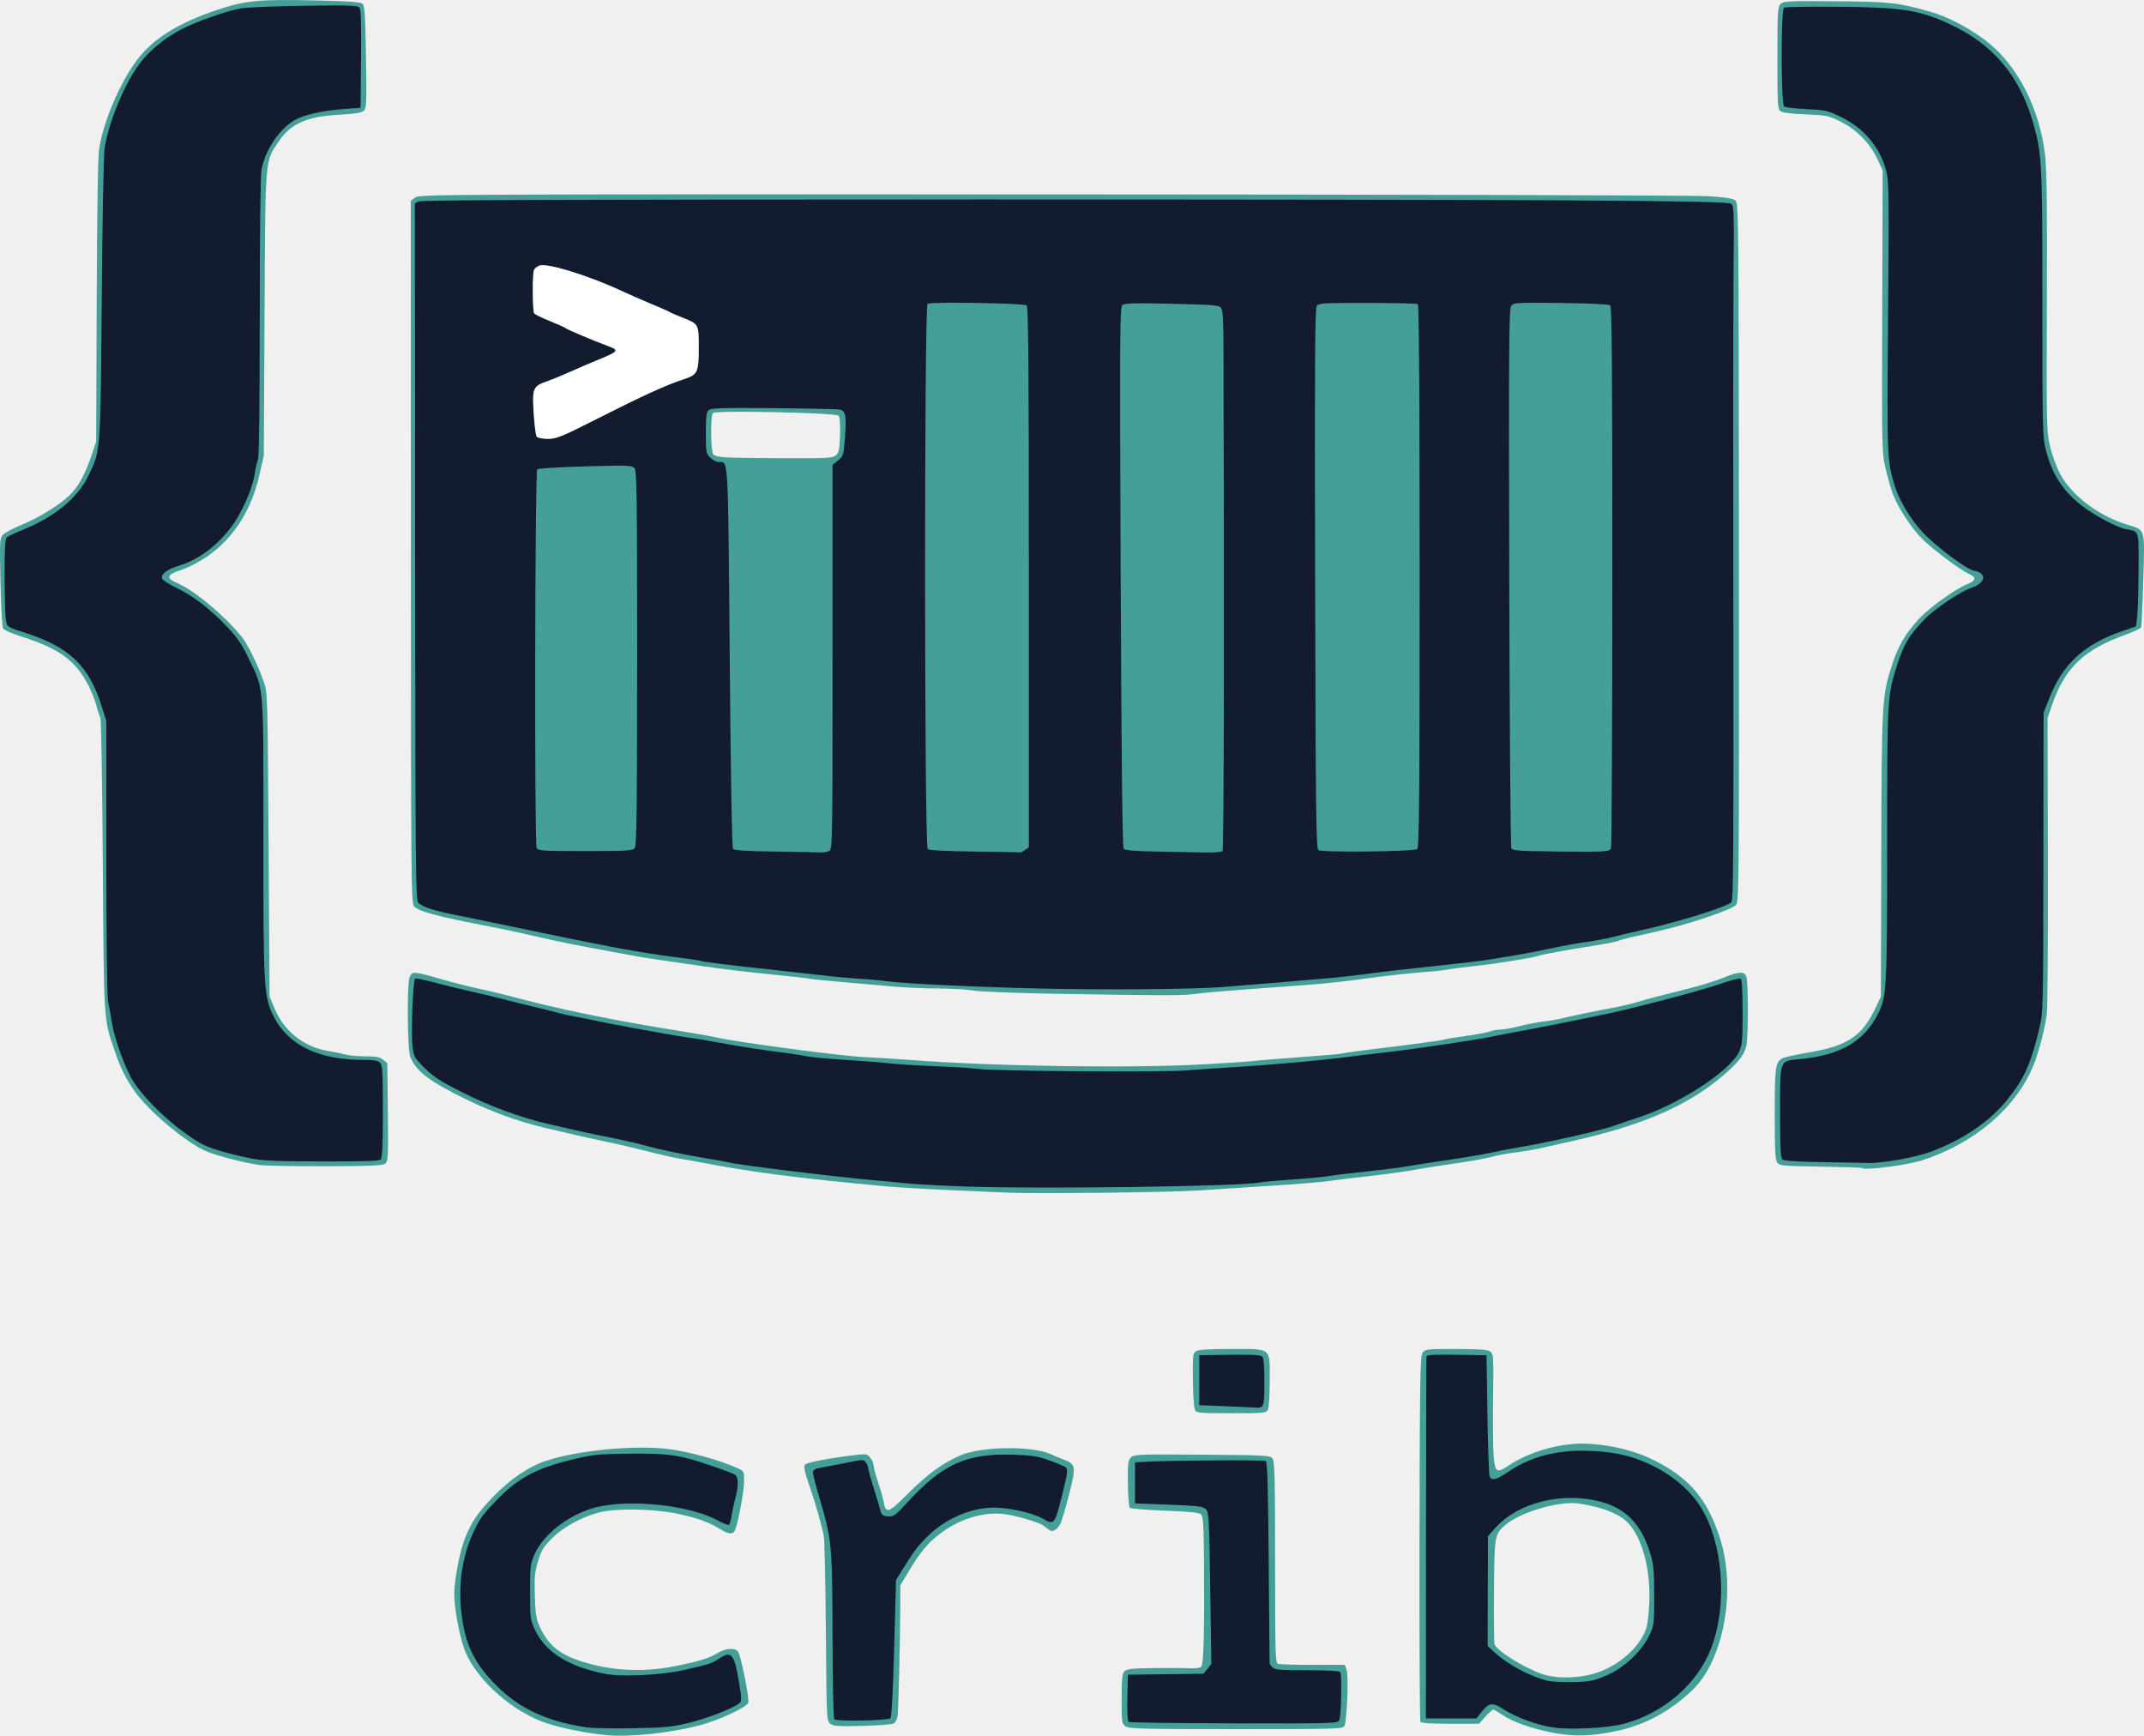
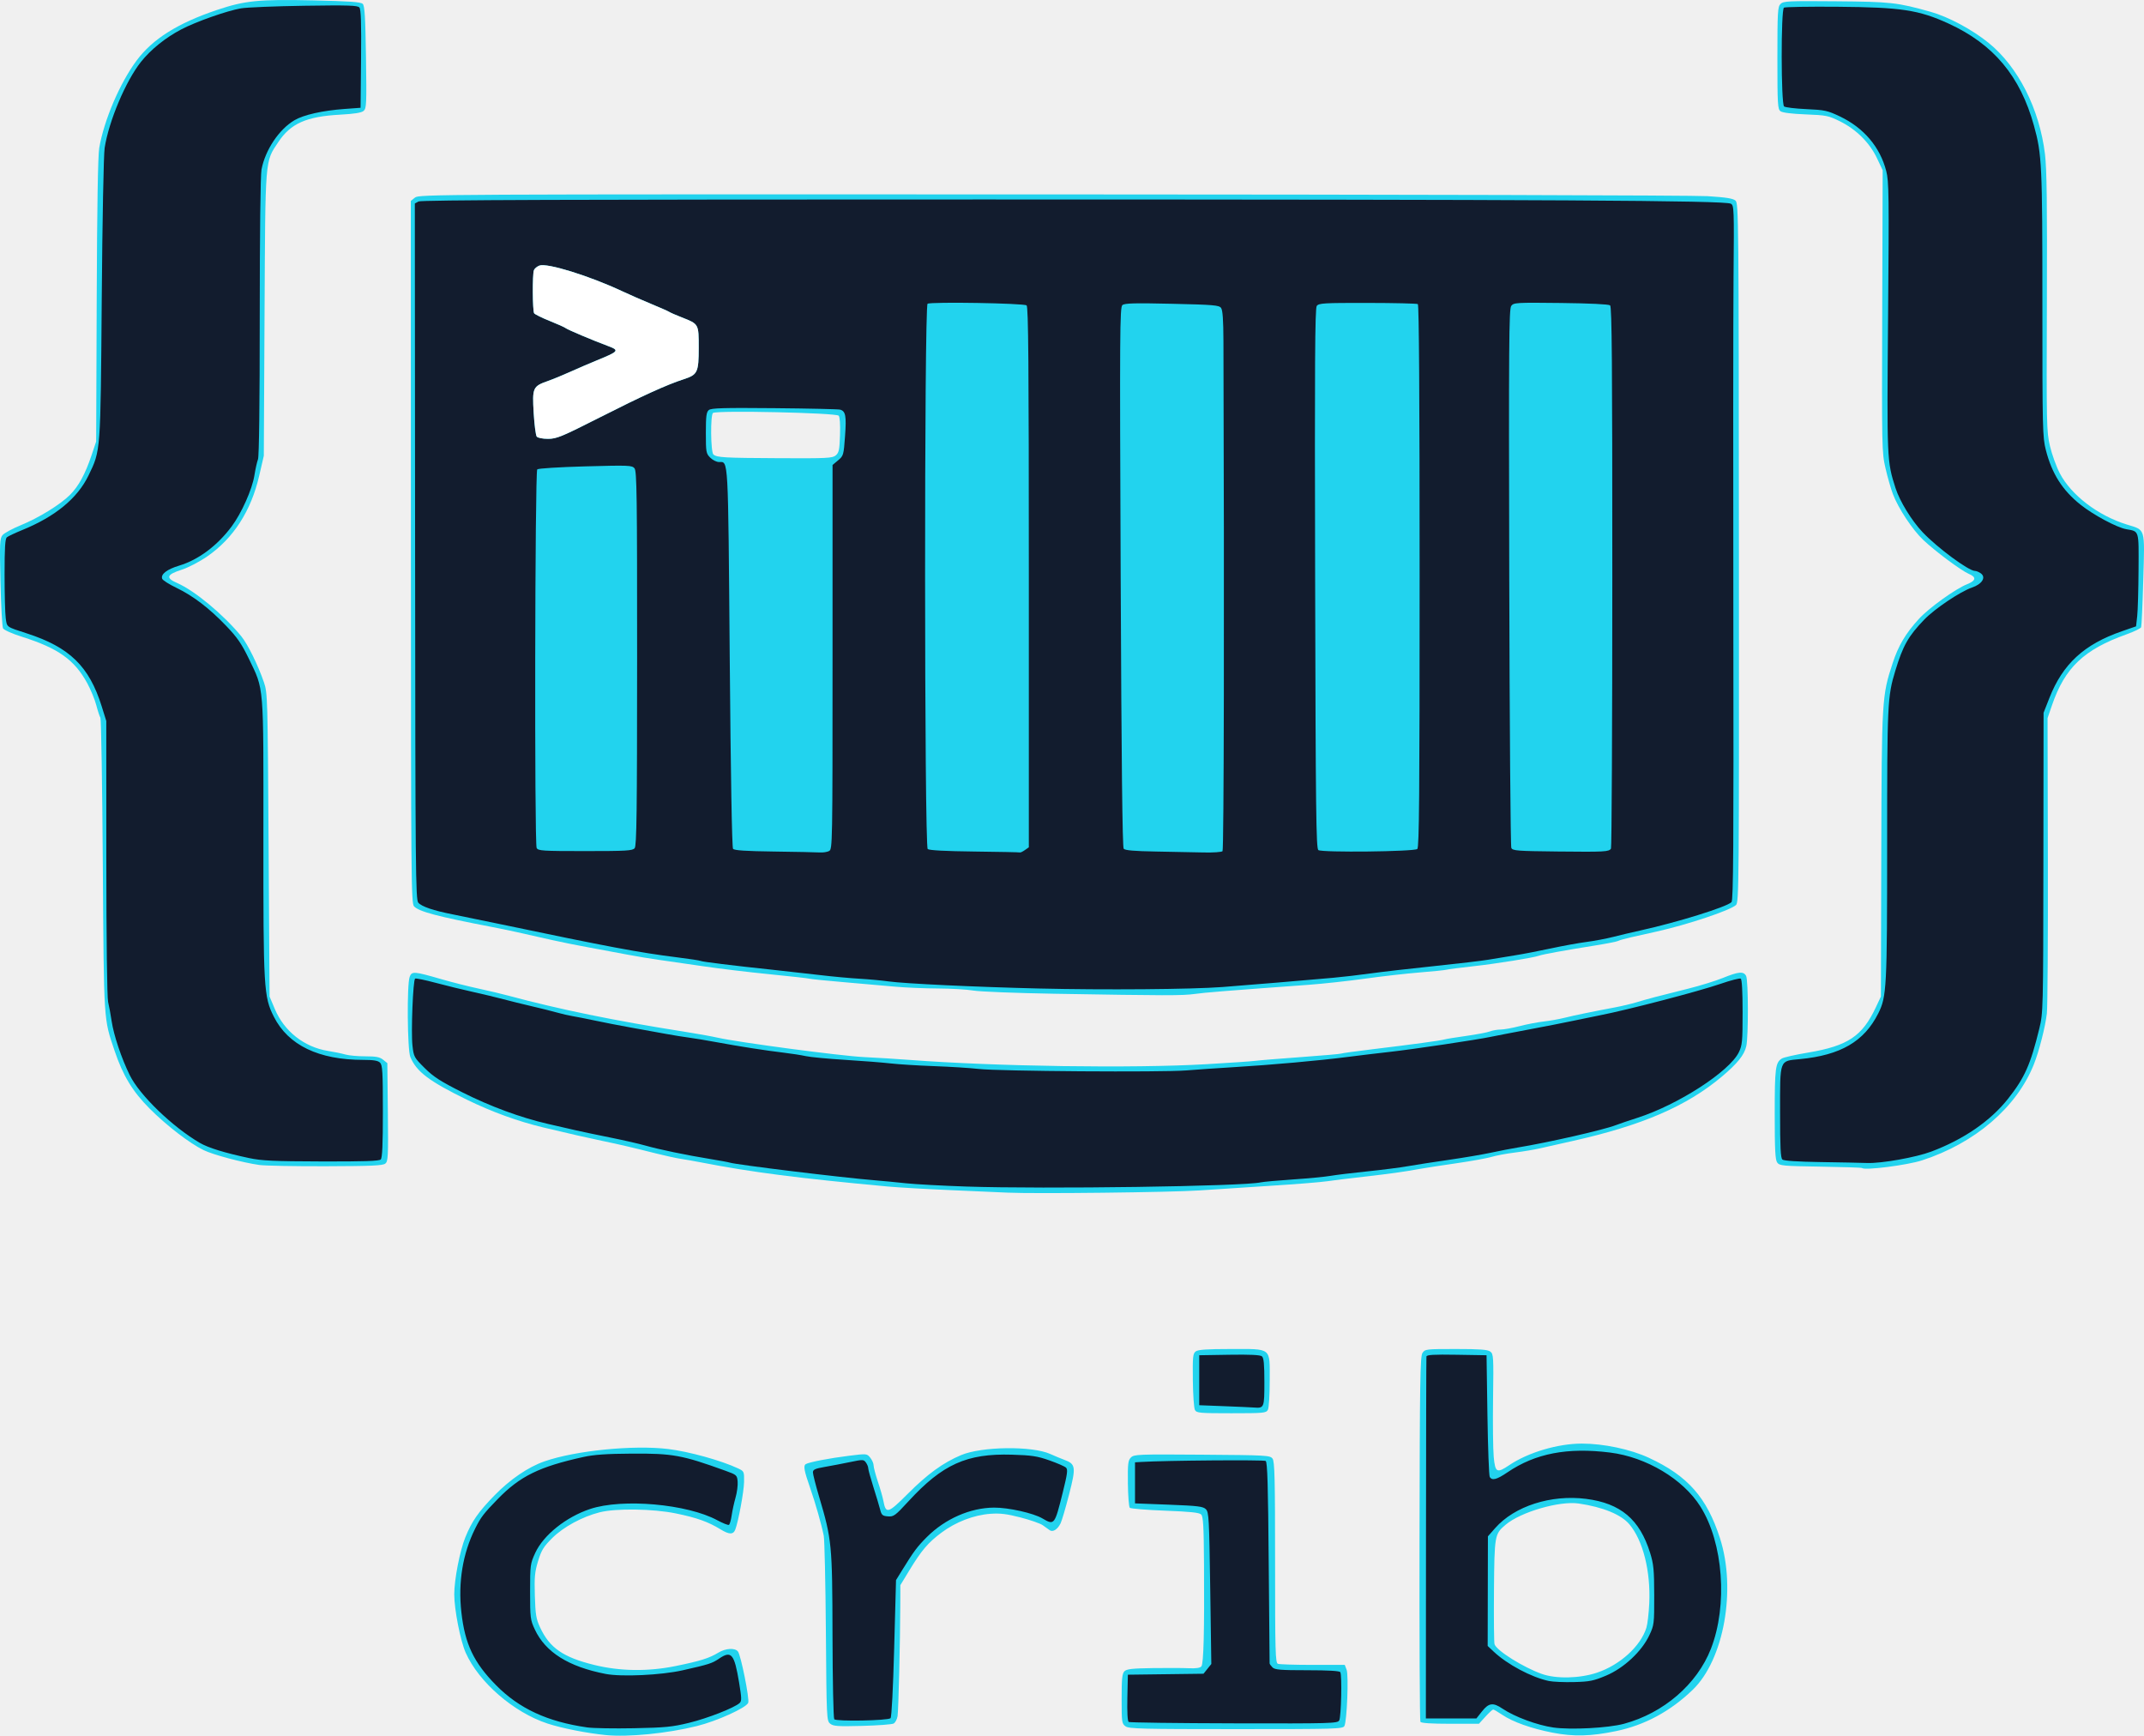
<svg xmlns="http://www.w3.org/2000/svg" width="1602.014" height="1296.766" viewBox="0 0 1602.014 1296.766">
-   <path d="M524 1423.11c-14.293-1.42-32.82-5.075-43.591-8.6-25.25-8.266-51.415-30.902-61.2-52.945-3.956-8.912-8.542-32.313-8.542-43.585 0-11.046 4.183-32.536 8.309-42.688 4.83-11.886 9.615-18.78 21.56-31.066 11.82-12.16 25.302-21.357 37.56-25.625 23.095-8.04 66.49-12.368 92.412-9.216 15.507 1.886 39.554 8.548 52.159 14.451 4.594 2.152 4.665 2.309 4.551 10.175-.101 7.075-4.251 29.55-6.565 35.553-1.492 3.871-4.518 3.828-11.016-.159-9.208-5.649-17.897-8.74-33.49-11.917-17.14-3.491-44.754-3.88-56.867-.801-13.107 3.332-27.139 10.972-35.512 19.338-6.405 6.4-8.01 9.025-10.47 17.122-2.472 8.138-2.83 11.993-2.408 25.875.429 14.11.96 17.309 3.938 23.705 7.108 15.271 17.252 22.283 40.505 28 19.201 4.721 40.147 5.003 60.667.817 18.536-3.78 25.173-5.861 32.025-10.038 5.377-3.278 12.268-3.7 14.597-.893 2.187 2.635 8.785 35.535 7.696 38.373-1.432 3.731-23.245 13.622-38.318 17.376-22.101 5.504-51.322 8.404-68 6.748m707.333-1.803c-15.96-3.119-29.645-7.979-37.618-13.36-3.217-2.17-6.255-3.947-6.753-3.947-.497 0-3.098 2.4-5.779 5.333l-4.875 5.334h-21.409c-14.05 0-21.718-.501-22.31-1.458-.495-.802-.798-62.452-.674-137 .195-116.747.498-135.958 2.186-138.542 1.908-2.92 2.576-3 25.008-3 17.802 0 23.637.43 25.636 1.892 2.465 1.803 2.566 3.484 2.13 35.216-.252 18.327-.03 37.876.49 43.44 1.109 11.833 2.321 12.488 11.568 6.251 14.116-9.522 36.36-16.133 54.28-16.133 16.296 0 36.298 4.231 50.008 10.578 29.076 13.46 43.336 29.569 53.196 60.089 12.371 38.296 2.937 90.833-20.337 113.257-16.722 16.11-35.822 26.421-57.148 30.851-19.028 3.953-31.855 4.276-47.599 1.2m33.114-44.79c17.231-5.738 32.713-19.8 37.003-33.608.839-2.7 1.8-10.909 2.137-18.242 1.103-24.03-4.686-47.01-14.881-59.066-6.146-7.268-19.875-12.89-37.846-15.5-14.354-2.085-43.309 6.322-54.575 15.846-8.252 6.977-8.388 7.746-8.728 49.376-.17 20.825.015 38.789.41 39.918 1.712 4.88 21.322 17.182 35.366 22.188 10.613 3.783 28.19 3.393 41.115-.911m-352.15 40.074c-2.82-1.975-2.964-2.97-2.964-20.571 0-15.037.392-18.888 2.096-20.591 1.679-1.68 5.848-2.15 21-2.365 10.397-.148 22.544-.103 26.992.1 5.486.25 8.546-.2 9.512-1.398 1.671-2.073 2.287-25.91 1.964-76.004-.186-28.711-.595-35.936-2.123-37.464-1.424-1.425-8.093-2.127-27-2.842-13.809-.523-25.662-1.498-26.339-2.168s-1.317-8.844-1.422-18.164c-.167-14.869.112-17.25 2.277-19.414 2.33-2.33 5.325-2.447 53.198-2.09 48.443.363 50.814.497 52.62 2.968 1.58 2.162 1.892 14.93 1.892 77.524 0 67.102.22 75.02 2.109 75.745 1.16.445 12.875.81 26.033.81h23.924l1.39 3.657c1.608 4.23.252 38.304-1.672 42.01-1.133 2.182-6.355 2.333-80.868 2.333-69.937 0-80.018-.254-82.62-2.076m-220.718-1.997c-2.66-2.153-2.731-3.689-3.224-68.582-.277-36.508-.996-68.846-1.597-71.862-1.655-8.31-6.213-24.308-10.11-35.483-4.551-13.057-5.25-16.805-3.349-17.98 2.41-1.489 17.366-4.385 32.218-6.239 13.423-1.675 13.475-1.67 15.975 1.417 1.38 1.703 2.508 4.275 2.508 5.714s1.445 6.923 3.211 12.186c1.766 5.262 3.629 11.797 4.14 14.52 1.837 9.802 3.462 9.313 18.253-5.499 14.778-14.798 26.302-23.162 39.73-28.833 15.468-6.533 53.056-7.002 66.74-.832 3.26 1.47 7.922 3.41 10.363 4.313 8.623 3.19 8.92 5.28 3.663 25.788-2.566 10.012-5.439 19.778-6.383 21.702-2.26 4.603-5.823 6.806-8.197 5.07-.997-.73-3.311-2.39-5.142-3.69-1.832-1.298-9.266-3.896-16.52-5.772-10.278-2.657-15.253-3.265-22.525-2.75-12.386.875-25.993 6.111-36.666 14.109-10.057 7.535-14.857 13.185-24.028 28.286l-6.639 10.93-.049 14.78c-.091 27.654-1.346 78.764-2.04 83.097-.381 2.374-1.717 4.855-2.968 5.513-1.252.657-11.81 1.444-23.46 1.747-18.253.476-21.56.247-23.904-1.65m272.519-234.411c-.732-1.367-1.428-11.37-1.548-22.23-.196-17.691.033-19.928 2.204-21.515 1.797-1.314 8.478-1.771 25.87-1.771 31.303 0 29.376-1.542 29.376 23.496 0 10.786-.61 20.487-1.38 21.925-1.292 2.414-3.039 2.579-27.287 2.579-23.907 0-26.008-.192-27.235-2.484M824 1017.84c-4.767-.226-23.667-1.056-42-1.843s-39.633-2.013-47.333-2.724c-66.952-6.185-101.877-10.688-139.334-17.967-5.133-.998-12.033-2.212-15.333-2.698s-11.7-2.318-18.667-4.071c-18.025-4.536-27.157-6.67-39.333-9.196-10.954-2.271-24.762-5.415-44.667-10.17-18.956-4.528-38.422-11.592-57.229-20.767-28.178-13.747-37.668-20.915-42.27-31.93-2.224-5.322-2.615-54.247-.48-59.864 1.635-4.297 3.196-4.177 23.98 1.839 7.7 2.229 20 5.34 27.333 6.913s17.533 3.994 22.666 5.379c37.397 10.087 79.773 18.775 130 26.652 9.9 1.553 21.621 3.65 26.047 4.658 15.312 3.491 92.022 13.675 109.287 14.509 9.533.46 24.833 1.407 34 2.105 64.529 4.91 167.083 6.397 222 3.219 17.6-1.02 34.1-2.154 36.666-2.522 2.567-.369 17.844-1.619 33.95-2.779 16.105-1.16 29.662-2.343 30.126-2.63s10.987-1.744 23.384-3.237c30.123-3.629 50.976-6.466 53.668-7.302 1.213-.377 8.533-1.568 16.266-2.646s15.721-2.591 17.753-3.364 5.642-1.404 8.022-1.404 8.792-1.153 14.247-2.563c5.455-1.409 13.518-2.96 17.918-3.445 4.4-.486 11.3-1.707 15.333-2.713 7.459-1.861 21.175-4.693 38-7.847 5.133-.962 12.333-2.667 16-3.79 7.793-2.383 16.65-4.716 38.693-10.19 8.814-2.19 20.514-5.81 26-8.045 11.608-4.73 15.355-5.055 17.26-1.495 1.7 3.177 1.796 45.356.12 52.58-1.514 6.524-6.547 12.791-18.098 22.537-26.326 22.213-59.752 36.632-111.975 48.302-8.8 1.967-19.6 4.398-24 5.403s-12.927 2.43-18.949 3.17c-6.022.738-13.822 2.194-17.333 3.236-3.512 1.043-15.385 3.191-26.385 4.775-11 1.583-23.3 3.482-27.333 4.22-11.805 2.157-22.121 3.594-42 5.853-10.267 1.166-22.567 2.686-27.333 3.376-4.767.691-23.067 2.16-40.667 3.267s-42.2 2.711-54.667 3.568c-20.831 1.431-123.118 2.603-143.333 1.641m638.555-18.395c-.305-.306-14.263-.769-31.017-1.029-28.193-.438-30.6-.664-32.333-3.033-1.49-2.037-1.872-9.432-1.872-36.242 0-34.488.516-38.49 5.354-41.511 1.374-.858 10.18-2.849 19.572-4.425 29.714-4.986 40.523-12.22 50.682-33.914l3.726-7.958.282-106c.31-116.157.452-118.553 8.467-142.99 4.336-13.221 9.73-22.312 19.7-33.198 7.523-8.217 27.19-22.355 35.998-25.88 6.67-2.668 7.077-5.252 1.22-7.726-5.607-2.368-25.03-16.823-33.99-25.296-8.056-7.618-18.647-23.604-22.688-34.243-1.531-4.033-4.036-12.783-5.565-19.443-2.709-11.8-2.771-14.79-2.435-117.333L1478 254l-4.278-9.032c-5.456-11.519-15.505-21.527-27.627-27.514-8.613-4.255-10.261-4.588-25.64-5.18-10.343-.399-17.305-1.268-18.78-2.346-2.139-1.565-2.342-5.008-2.342-39.773 0-34.49.22-38.279 2.337-40.396 2.136-2.136 5.68-2.308 41.333-1.998 41.184.357 45.832.874 70.832 7.884 13.237 3.711 30.957 13.19 43.238 23.126 22.15 17.921 38.127 49.43 42.205 83.229 1.352 11.21 1.686 37.296 1.415 110.667-.339 91.625-.235 96.516 2.282 107.333 1.45 6.233 4.768 15.42 7.372 20.415 8.503 16.307 28.56 31.628 50.124 38.288 14.104 4.357 13.368 1.884 12.246 41.123-.534 18.672-1.252 34.683-1.597 35.58-.344.899-5.237 3.282-10.873 5.298-31.915 11.414-46.08 24.878-55.728 52.97l-3.318 9.66.242 106c.133 58.3-.21 109.9-.764 114.666-1.165 10.027-5.848 28.337-9.734 38.057-12.85 32.14-44.027 58.874-83.612 71.698-11.137 3.608-42.832 7.635-44.778 5.69M265.044 997.18c-12.667-1.784-34.544-7.616-41.696-11.115-10.588-5.18-27.799-18.438-40.43-31.146-12.64-12.714-19.797-24.527-26.005-42.919-8.306-24.607-8.023-20.165-8.835-138.667-.409-59.766-1.225-109.41-1.812-110.317-.588-.908-1.968-5.108-3.066-9.333-1.099-4.226-4.119-11.583-6.711-16.35-9.51-17.484-21.62-26.152-48.38-34.632-7.855-2.489-13.948-5.193-14.612-6.485-.626-1.219-1.477-16.752-1.89-34.518-.674-28.966-.52-32.586 1.488-35.057 1.232-1.516 7.246-4.803 13.365-7.306 13.75-5.623 29.727-15.457 37.126-22.852 6.432-6.43 11.398-15.59 16.163-29.816l3.35-10 .402-105.334c.267-69.903.905-108.248 1.896-114 3.589-20.825 15.37-48.38 27.927-65.319 11.9-16.052 30.714-27.888 60.01-37.75 20.94-7.049 31.386-8.09 72.025-7.174 27.238.614 35.506 1.202 36.934 2.63 1.45 1.45 1.962 9.908 2.416 39.876.528 34.84.382 38.204-1.733 40.043-1.623 1.411-6.878 2.255-17.7 2.84-25.09 1.36-36.853 6.583-46.06 20.453-10.067 15.168-9.677 10.291-10.293 128.63l-.551 105.771-3.509 15.156c-6.03 26.051-19.25 46.54-38.705 59.985-5.874 4.059-14.17 8.374-19.227 10-11.232 3.61-12.075 6.125-3.324 9.913 12.971 5.616 34.638 23.593 47.894 39.74 4.818 5.869 12.557 21.595 16.996 34.54 2.66 7.759 2.765 11.412 3.457 121.333l.714 113.333 3.931 9.334c7.005 16.631 21.937 28.423 39.597 31.27 4.66.75 10.568 1.972 13.13 2.714 2.561.742 9.245 1.349 14.852 1.349 8.047 0 10.857.536 13.342 2.547l3.148 2.547.392 36.574c.355 33.078.176 36.753-1.872 38.453-1.835 1.523-10.251 1.903-44.393 2.006-23.17.07-45.558-.356-49.75-.947m594.29-127.927c-28.6-.486-55.9-1.555-60.666-2.375-4.767-.82-16.767-1.523-26.667-1.563s-24.3-.653-32-1.364c-7.7-.71-24.8-2.207-38-3.326-13.2-1.118-24.9-2.302-26-2.63-1.1-.33-14.6-1.838-30-3.353s-37.6-4.186-49.333-5.937c-11.734-1.75-26.434-3.871-32.667-4.713s-17.033-2.633-24-3.98c-6.967-1.348-19.867-3.753-28.667-5.345s-20.8-3.993-26.666-5.335c-23.61-5.402-35.164-7.917-45.334-9.87-41.367-7.946-55.174-11.603-58.758-15.563-2.09-2.31-2.252-20.72-2.314-264.72l-.067-262.238 3.105-2.514c3.03-2.454 14.531-2.511 475.126-2.378 259.612.074 480.39.663 490.617 1.308 14.091.888 19.178 1.699 20.997 3.345 2.296 2.078 2.408 13.6 2.55 263.163.142 248.486.035 261.092-2.22 263.123-4.49 4.04-36.168 14.637-59.036 19.746l-19.455 4.357c-4.467 1.003-8.768 2.223-9.558 2.711-.79.489-8.836 2.065-17.879 3.502-21.72 3.454-38.635 6.53-41.108 7.479-3.96 1.518-31.699 5.975-49.333 7.927-9.9 1.095-18.9 2.264-20 2.596s-10.1 1.25-20 2.041-28.2 2.867-40.667 4.614c-12.466 1.746-31.366 3.81-42 4.586-63.352 4.622-77.528 5.76-85.333 6.853-9.172 1.285-21.51 1.267-104.667-.147M695.768 467c2.339-1.999 2.79-4.188 3.148-15.266.258-8.004-.13-13.48-1.016-14.367-2.154-2.155-90.581-4.085-93.875-2.05-2.048 1.267-1.77 29.35.308 31.068 2.727 2.256 7.807 2.54 49.186 2.749 35.884.181 39.77-.015 42.249-2.134m-173.4-33.54c31.09-15.635 51.226-24.806 60.299-27.465 7.183-2.106 8.001-4.006 7.98-18.535-.012-7.403-.462-14.15-1-14.994-.54-.844-7.58-4.366-15.647-7.827a2330 2330 0 0 1-28-12.268c-24.874-11.145-33.955-14.787-45.656-18.31a2792 2792 0 0 1-15.772-4.788c-6.1-1.896-9.675-1.55-10.962 1.06-.632 1.284-1.08 8.22-.995 15.414.164 13.87.523 14.675 7.349 16.484 1.813.48 7.213 2.802 12 5.158 4.786 2.356 12.003 5.611 16.036 7.234a978 978 0 0 1 13.333 5.493c3.3 1.397 8.4 3.293 11.334 4.213 6.46 2.027 8.159 6.882 3.09 8.838-40.225 15.53-61.244 24.629-62.557 27.082-.806 1.506-.773 5.406.09 10.725.746 4.598 1.361 10.81 1.367 13.804s.46 5.902 1.01 6.46c2.815 2.861 14.522-1.596 46.701-17.778" style="fill:#44a096" transform="translate(-71.246 -126.808)" />
+   <path d="M524 1423.11c-14.293-1.42-32.82-5.075-43.591-8.6-25.25-8.266-51.415-30.902-61.2-52.945-3.956-8.912-8.542-32.313-8.542-43.585 0-11.046 4.183-32.536 8.309-42.688 4.83-11.886 9.615-18.78 21.56-31.066 11.82-12.16 25.302-21.357 37.56-25.625 23.095-8.04 66.49-12.368 92.412-9.216 15.507 1.886 39.554 8.548 52.159 14.451 4.594 2.152 4.665 2.309 4.551 10.175-.101 7.075-4.251 29.55-6.565 35.553-1.492 3.871-4.518 3.828-11.016-.159-9.208-5.649-17.897-8.74-33.49-11.917-17.14-3.491-44.754-3.88-56.867-.801-13.107 3.332-27.139 10.972-35.512 19.338-6.405 6.4-8.01 9.025-10.47 17.122-2.472 8.138-2.83 11.993-2.408 25.875.429 14.11.96 17.309 3.938 23.705 7.108 15.271 17.252 22.283 40.505 28 19.201 4.721 40.147 5.003 60.667.817 18.536-3.78 25.173-5.861 32.025-10.038 5.377-3.278 12.268-3.7 14.597-.893 2.187 2.635 8.785 35.535 7.696 38.373-1.432 3.731-23.245 13.622-38.318 17.376-22.101 5.504-51.322 8.404-68 6.748m707.333-1.803c-15.96-3.119-29.645-7.979-37.618-13.36-3.217-2.17-6.255-3.947-6.753-3.947-.497 0-3.098 2.4-5.779 5.333l-4.875 5.334h-21.409c-14.05 0-21.718-.501-22.31-1.458-.495-.802-.798-62.452-.674-137 .195-116.747.498-135.958 2.186-138.542 1.908-2.92 2.576-3 25.008-3 17.802 0 23.637.43 25.636 1.892 2.465 1.803 2.566 3.484 2.13 35.216-.252 18.327-.03 37.876.49 43.44 1.109 11.833 2.321 12.488 11.568 6.251 14.116-9.522 36.36-16.133 54.28-16.133 16.296 0 36.298 4.231 50.008 10.578 29.076 13.46 43.336 29.569 53.196 60.089 12.371 38.296 2.937 90.833-20.337 113.257-16.722 16.11-35.822 26.421-57.148 30.851-19.028 3.953-31.855 4.276-47.599 1.2m33.114-44.79c17.231-5.738 32.713-19.8 37.003-33.608.839-2.7 1.8-10.909 2.137-18.242 1.103-24.03-4.686-47.01-14.881-59.066-6.146-7.268-19.875-12.89-37.846-15.5-14.354-2.085-43.309 6.322-54.575 15.846-8.252 6.977-8.388 7.746-8.728 49.376-.17 20.825.015 38.789.41 39.918 1.712 4.88 21.322 17.182 35.366 22.188 10.613 3.783 28.19 3.393 41.115-.911m-352.15 40.074c-2.82-1.975-2.964-2.97-2.964-20.571 0-15.037.392-18.888 2.096-20.591 1.679-1.68 5.848-2.15 21-2.365 10.397-.148 22.544-.103 26.992.1 5.486.25 8.546-.2 9.512-1.398 1.671-2.073 2.287-25.91 1.964-76.004-.186-28.711-.595-35.936-2.123-37.464-1.424-1.425-8.093-2.127-27-2.842-13.809-.523-25.662-1.498-26.339-2.168s-1.317-8.844-1.422-18.164c-.167-14.869.112-17.25 2.277-19.414 2.33-2.33 5.325-2.447 53.198-2.09 48.443.363 50.814.497 52.62 2.968 1.58 2.162 1.892 14.93 1.892 77.524 0 67.102.22 75.02 2.109 75.745 1.16.445 12.875.81 26.033.81h23.924l1.39 3.657c1.608 4.23.252 38.304-1.672 42.01-1.133 2.182-6.355 2.333-80.868 2.333-69.937 0-80.018-.254-82.62-2.076m-220.718-1.997c-2.66-2.153-2.731-3.689-3.224-68.582-.277-36.508-.996-68.846-1.597-71.862-1.655-8.31-6.213-24.308-10.11-35.483-4.551-13.057-5.25-16.805-3.349-17.98 2.41-1.489 17.366-4.385 32.218-6.239 13.423-1.675 13.475-1.67 15.975 1.417 1.38 1.703 2.508 4.275 2.508 5.714s1.445 6.923 3.211 12.186c1.766 5.262 3.629 11.797 4.14 14.52 1.837 9.802 3.462 9.313 18.253-5.499 14.778-14.798 26.302-23.162 39.73-28.833 15.468-6.533 53.056-7.002 66.74-.832 3.26 1.47 7.922 3.41 10.363 4.313 8.623 3.19 8.92 5.28 3.663 25.788-2.566 10.012-5.439 19.778-6.383 21.702-2.26 4.603-5.823 6.806-8.197 5.07-.997-.73-3.311-2.39-5.142-3.69-1.832-1.298-9.266-3.896-16.52-5.772-10.278-2.657-15.253-3.265-22.525-2.75-12.386.875-25.993 6.111-36.666 14.109-10.057 7.535-14.857 13.185-24.028 28.286l-6.639 10.93-.049 14.78c-.091 27.654-1.346 78.764-2.04 83.097-.381 2.374-1.717 4.855-2.968 5.513-1.252.657-11.81 1.444-23.46 1.747-18.253.476-21.56.247-23.904-1.65m272.519-234.411c-.732-1.367-1.428-11.37-1.548-22.23-.196-17.691.033-19.928 2.204-21.515 1.797-1.314 8.478-1.771 25.87-1.771 31.303 0 29.376-1.542 29.376 23.496 0 10.786-.61 20.487-1.38 21.925-1.292 2.414-3.039 2.579-27.287 2.579-23.907 0-26.008-.192-27.235-2.484M824 1017.84c-4.767-.226-23.667-1.056-42-1.843s-39.633-2.013-47.333-2.724c-66.952-6.185-101.877-10.688-139.334-17.967-5.133-.998-12.033-2.212-15.333-2.698s-11.7-2.318-18.667-4.071c-18.025-4.536-27.157-6.67-39.333-9.196-10.954-2.271-24.762-5.415-44.667-10.17-18.956-4.528-38.422-11.592-57.229-20.767-28.178-13.747-37.668-20.915-42.27-31.93-2.224-5.322-2.615-54.247-.48-59.864 1.635-4.297 3.196-4.177 23.98 1.839 7.7 2.229 20 5.34 27.333 6.913s17.533 3.994 22.666 5.379c37.397 10.087 79.773 18.775 130 26.652 9.9 1.553 21.621 3.65 26.047 4.658 15.312 3.491 92.022 13.675 109.287 14.509 9.533.46 24.833 1.407 34 2.105 64.529 4.91 167.083 6.397 222 3.219 17.6-1.02 34.1-2.154 36.666-2.522 2.567-.369 17.844-1.619 33.95-2.779 16.105-1.16 29.662-2.343 30.126-2.63s10.987-1.744 23.384-3.237c30.123-3.629 50.976-6.466 53.668-7.302 1.213-.377 8.533-1.568 16.266-2.646s15.721-2.591 17.753-3.364 5.642-1.404 8.022-1.404 8.792-1.153 14.247-2.563c5.455-1.409 13.518-2.96 17.918-3.445 4.4-.486 11.3-1.707 15.333-2.713 7.459-1.861 21.175-4.693 38-7.847 5.133-.962 12.333-2.667 16-3.79 7.793-2.383 16.65-4.716 38.693-10.19 8.814-2.19 20.514-5.81 26-8.045 11.608-4.73 15.355-5.055 17.26-1.495 1.7 3.177 1.796 45.356.12 52.58-1.514 6.524-6.547 12.791-18.098 22.537-26.326 22.213-59.752 36.632-111.975 48.302-8.8 1.967-19.6 4.398-24 5.403s-12.927 2.43-18.949 3.17c-6.022.738-13.822 2.194-17.333 3.236-3.512 1.043-15.385 3.191-26.385 4.775-11 1.583-23.3 3.482-27.333 4.22-11.805 2.157-22.121 3.594-42 5.853-10.267 1.166-22.567 2.686-27.333 3.376-4.767.691-23.067 2.16-40.667 3.267s-42.2 2.711-54.667 3.568c-20.831 1.431-123.118 2.603-143.333 1.641m638.555-18.395c-.305-.306-14.263-.769-31.017-1.029-28.193-.438-30.6-.664-32.333-3.033-1.49-2.037-1.872-9.432-1.872-36.242 0-34.488.516-38.49 5.354-41.511 1.374-.858 10.18-2.849 19.572-4.425 29.714-4.986 40.523-12.22 50.682-33.914l3.726-7.958.282-106c.31-116.157.452-118.553 8.467-142.99 4.336-13.221 9.73-22.312 19.7-33.198 7.523-8.217 27.19-22.355 35.998-25.88 6.67-2.668 7.077-5.252 1.22-7.726-5.607-2.368-25.03-16.823-33.99-25.296-8.056-7.618-18.647-23.604-22.688-34.243-1.531-4.033-4.036-12.783-5.565-19.443-2.709-11.8-2.771-14.79-2.435-117.333L1478 254l-4.278-9.032c-5.456-11.519-15.505-21.527-27.627-27.514-8.613-4.255-10.261-4.588-25.64-5.18-10.343-.399-17.305-1.268-18.78-2.346-2.139-1.565-2.342-5.008-2.342-39.773 0-34.49.22-38.279 2.337-40.396 2.136-2.136 5.68-2.308 41.333-1.998 41.184.357 45.832.874 70.832 7.884 13.237 3.711 30.957 13.19 43.238 23.126 22.15 17.921 38.127 49.43 42.205 83.229 1.352 11.21 1.686 37.296 1.415 110.667-.339 91.625-.235 96.516 2.282 107.333 1.45 6.233 4.768 15.42 7.372 20.415 8.503 16.307 28.56 31.628 50.124 38.288 14.104 4.357 13.368 1.884 12.246 41.123-.534 18.672-1.252 34.683-1.597 35.58-.344.899-5.237 3.282-10.873 5.298-31.915 11.414-46.08 24.878-55.728 52.97l-3.318 9.66.242 106c.133 58.3-.21 109.9-.764 114.666-1.165 10.027-5.848 28.337-9.734 38.057-12.85 32.14-44.027 58.874-83.612 71.698-11.137 3.608-42.832 7.635-44.778 5.69M265.044 997.18c-12.667-1.784-34.544-7.616-41.696-11.115-10.588-5.18-27.799-18.438-40.43-31.146-12.64-12.714-19.797-24.527-26.005-42.919-8.306-24.607-8.023-20.165-8.835-138.667-.409-59.766-1.225-109.41-1.812-110.317-.588-.908-1.968-5.108-3.066-9.333-1.099-4.226-4.119-11.583-6.711-16.35-9.51-17.484-21.62-26.152-48.38-34.632-7.855-2.489-13.948-5.193-14.612-6.485-.626-1.219-1.477-16.752-1.89-34.518-.674-28.966-.52-32.586 1.488-35.057 1.232-1.516 7.246-4.803 13.365-7.306 13.75-5.623 29.727-15.457 37.126-22.852 6.432-6.43 11.398-15.59 16.163-29.816l3.35-10 .402-105.334c.267-69.903.905-108.248 1.896-114 3.589-20.825 15.37-48.38 27.927-65.319 11.9-16.052 30.714-27.888 60.01-37.75 20.94-7.049 31.386-8.09 72.025-7.174 27.238.614 35.506 1.202 36.934 2.63 1.45 1.45 1.962 9.908 2.416 39.876.528 34.84.382 38.204-1.733 40.043-1.623 1.411-6.878 2.255-17.7 2.84-25.09 1.36-36.853 6.583-46.06 20.453-10.067 15.168-9.677 10.291-10.293 128.63l-.551 105.771-3.509 15.156c-6.03 26.051-19.25 46.54-38.705 59.985-5.874 4.059-14.17 8.374-19.227 10-11.232 3.61-12.075 6.125-3.324 9.913 12.971 5.616 34.638 23.593 47.894 39.74 4.818 5.869 12.557 21.595 16.996 34.54 2.66 7.759 2.765 11.412 3.457 121.333l.714 113.333 3.931 9.334c7.005 16.631 21.937 28.423 39.597 31.27 4.66.75 10.568 1.972 13.13 2.714 2.561.742 9.245 1.349 14.852 1.349 8.047 0 10.857.536 13.342 2.547l3.148 2.547.392 36.574c.355 33.078.176 36.753-1.872 38.453-1.835 1.523-10.251 1.903-44.393 2.006-23.17.07-45.558-.356-49.75-.947m594.29-127.927c-28.6-.486-55.9-1.555-60.666-2.375-4.767-.82-16.767-1.523-26.667-1.563s-24.3-.653-32-1.364c-7.7-.71-24.8-2.207-38-3.326-13.2-1.118-24.9-2.302-26-2.63-1.1-.33-14.6-1.838-30-3.353s-37.6-4.186-49.333-5.937c-11.734-1.75-26.434-3.871-32.667-4.713s-17.033-2.633-24-3.98c-6.967-1.348-19.867-3.753-28.667-5.345s-20.8-3.993-26.666-5.335c-23.61-5.402-35.164-7.917-45.334-9.87-41.367-7.946-55.174-11.603-58.758-15.563-2.09-2.31-2.252-20.72-2.314-264.72l-.067-262.238 3.105-2.514c3.03-2.454 14.531-2.511 475.126-2.378 259.612.074 480.39.663 490.617 1.308 14.091.888 19.178 1.699 20.997 3.345 2.296 2.078 2.408 13.6 2.55 263.163.142 248.486.035 261.092-2.22 263.123-4.49 4.04-36.168 14.637-59.036 19.746l-19.455 4.357c-4.467 1.003-8.768 2.223-9.558 2.711-.79.489-8.836 2.065-17.879 3.502-21.72 3.454-38.635 6.53-41.108 7.479-3.96 1.518-31.699 5.975-49.333 7.927-9.9 1.095-18.9 2.264-20 2.596s-10.1 1.25-20 2.041-28.2 2.867-40.667 4.614c-12.466 1.746-31.366 3.81-42 4.586-63.352 4.622-77.528 5.76-85.333 6.853-9.172 1.285-21.51 1.267-104.667-.147M695.768 467c2.339-1.999 2.79-4.188 3.148-15.266.258-8.004-.13-13.48-1.016-14.367-2.154-2.155-90.581-4.085-93.875-2.05-2.048 1.267-1.77 29.35.308 31.068 2.727 2.256 7.807 2.54 49.186 2.749 35.884.181 39.77-.015 42.249-2.134m-173.4-33.54c31.09-15.635 51.226-24.806 60.299-27.465 7.183-2.106 8.001-4.006 7.98-18.535-.012-7.403-.462-14.15-1-14.994-.54-.844-7.58-4.366-15.647-7.827a2330 2330 0 0 1-28-12.268c-24.874-11.145-33.955-14.787-45.656-18.31a2792 2792 0 0 1-15.772-4.788c-6.1-1.896-9.675-1.55-10.962 1.06-.632 1.284-1.08 8.22-.995 15.414.164 13.87.523 14.675 7.349 16.484 1.813.48 7.213 2.802 12 5.158 4.786 2.356 12.003 5.611 16.036 7.234a978 978 0 0 1 13.333 5.493c3.3 1.397 8.4 3.293 11.334 4.213 6.46 2.027 8.159 6.882 3.09 8.838-40.225 15.53-61.244 24.629-62.557 27.082-.806 1.506-.773 5.406.09 10.725.746 4.598 1.361 10.81 1.367 13.804s.46 5.902 1.01 6.46c2.815 2.861 14.522-1.596 46.701-17.778" style="fill:#22D3EE" transform="translate(-71.246 -126.808)" />
  <path d="M509.963 1417.378c-29.68-4.252-50.778-14.033-68.08-31.562-16.626-16.843-23.204-30.653-25.876-54.323-2.55-22.594.989-44.06 10.358-62.826 4.134-8.281 6.339-11.16 16.711-21.819 16.71-17.171 31.083-24.233 64.166-31.525 7.813-1.722 17.217-2.374 36-2.494 30.677-.196 37.657 1.08 70.091 12.807 8.395 3.035 8.68 3.29 9.083 8.122.23 2.744-.477 8.121-1.57 11.949s-2.399 9.817-2.903 13.31c-.505 3.492-1.411 6.654-2.015 7.027s-4.513-1.169-8.687-3.427c-22.495-12.17-70.885-16.466-95.032-8.436-17.976 5.977-34.867 19.475-41 32.764-3.747 8.116-3.873 9.06-3.874 29.055-.002 19.612.18 21.054 3.559 28.262 7.961 16.985 25.214 27.804 52.876 33.16 11.901 2.303 41.524.912 57.563-2.704 19.819-4.468 21.959-5.157 27.3-8.781 9.082-6.163 11.318-3.475 14.862 17.868 1.953 11.755 2.007 13.906.388 15.37-3.965 3.583-23.822 11.36-37.662 14.75-12.594 3.085-17.895 3.607-41.334 4.071-14.788.293-30.504.015-34.924-.618m722.027.079c-12.04-1.7-29.14-8.032-38.086-14.103-7.005-4.754-10.237-4.334-15.237 1.98l-4.224 5.332h-37.776l.09-134.333c.049-73.883.199-135.098.333-136.032.189-1.316 5.28-1.617 22.577-1.333l22.333.365.667 44.667c.367 24.567 1.152 45.417 1.746 46.333 1.816 2.807 5.253 1.888 13.245-3.542 20.807-14.133 44.79-18.752 76.638-14.759 27.091 3.397 54.546 19.796 67.503 40.322 17.117 27.112 20.558 73.762 7.842 106.313-10.339 26.466-35.383 48.055-64.974 56.008-11.764 3.161-39.583 4.63-52.677 2.782m39.343-38.779c13.277-5.586 26.68-18.108 32.356-30.23 3.516-7.507 3.643-8.557 3.601-29.782-.037-19.051-.448-23.3-3.068-31.706-7.809-25.052-22.068-37.062-47.891-40.336-26.19-3.32-53.441 5.443-67.858 21.822l-5.446 6.186-.09 40.945-.092 40.944 4.433 4.181c10.208 9.627 28.26 19.243 41.304 22 2.98.63 11.417.993 18.75.805 11.699-.299 14.641-.89 24-4.829zm-356.713 34.626c-.856-.528-1.23-7.315-.995-18.075l.375-17.23 28.257-.359 28.257-.36 2.92-3.64 2.92-3.64-.824-56.61c-.76-52.235-1.01-56.796-3.24-59.026-2.084-2.084-5.883-2.55-27.686-3.39l-25.27-.974v-30.667l4.666-.287c17.878-1.1 91.646-1.685 92.988-.737 1.272.897 1.792 18.434 2.246 75.763.325 41.027.63 75.002.678 75.5.048.497 1.03 1.847 2.183 3 1.749 1.748 6.04 2.095 25.921 2.095 15.523 0 24.135.498 24.71 1.43 1.353 2.19.672 33.29-.789 36.02-1.218 2.277-5.357 2.394-78.617 2.219-42.532-.102-77.947-.566-78.7-1.031zm-220.013-2.041c-.64-.772-1.227-28.972-1.304-62.667-.156-68.132-.467-71.35-10.006-103.565-2.547-8.6-4.63-16.782-4.63-18.183 0-2.1 1.575-2.82 9-4.109 4.95-.859 13.46-2.492 18.911-3.63 9.36-1.952 10.01-1.933 11.667.334.965 1.32 1.755 3.26 1.755 4.313s1.737 7.387 3.86 14.078c2.124 6.691 4.393 14.266 5.043 16.832 1.036 4.091 1.752 4.714 5.806 5.05 4.281.354 5.426-.488 15.419-11.346 25.392-27.59 43.52-35.75 77.205-34.753 14.748.436 18.925 1.071 28 4.257 5.867 2.06 11.464 4.499 12.439 5.42 1.467 1.39 1.039 4.625-2.5 18.859-5.98 24.049-6.215 24.347-15.102 19.104-6.768-3.993-25.396-8.16-36.184-8.092-17.73.11-36.555 8.36-50.193 21.999-7.197 7.197-9.755 10.628-18.512 24.836l-4.52 7.333-1.38 50.936c-.822 30.305-1.921 51.457-2.714 52.223-1.901 1.835-40.59 2.544-42.06.77M986 1177.39l-18.667-.725v-37.333l22.49-.366c15.456-.252 23.068.112 24.334 1.163 1.399 1.161 1.843 5.792 1.843 19.224 0 19.223-.165 19.627-7.776 19.037-1.957-.152-11.957-.602-22.224-1m-192.667-164.098c-17.966-.6-38.366-1.706-45.333-2.46-6.967-.752-17.167-1.73-22.667-2.172-24.432-1.965-104.629-11.74-108.906-13.274-.865-.31-7.465-1.524-14.666-2.697-17.854-2.908-37.997-7.09-48.428-10.055-4.766-1.355-16.289-3.988-25.606-5.852s-21.016-4.321-26-5.46a30446 30446 0 0 1-21.06-4.829c-20.311-4.666-43.087-13.064-64-23.6-16.342-8.232-21.486-11.553-28.124-18.151-7.839-7.793-8.157-8.38-9.1-16.717-1.14-10.063.412-49.113 1.99-50.087.59-.365 7.558 1.07 15.486 3.186 7.928 2.117 20.414 5.168 27.748 6.78s17.533 4.057 22.666 5.432c5.134 1.375 14.734 3.745 21.334 5.266 6.6 1.522 15 3.622 18.666 4.667 3.667 1.046 9.067 2.289 12 2.763 2.934.475 10.434 1.957 16.667 3.295s18.233 3.669 26.667 5.18a8212 8212 0 0 1 26 4.708c5.866 1.077 13.666 2.34 17.333 2.805s12.667 1.957 20 3.313c17.664 3.266 37.538 6.371 50.678 7.92 5.873.691 13.383 1.863 16.689 2.604s16.5 1.992 29.322 2.78c12.82.787 28.111 1.988 33.978 2.669 5.866.68 20.566 1.594 32.666 2.031s27.1 1.386 33.334 2.108c14.68 1.702 136.899 2.567 154.873 1.097 7.587-.621 23.693-1.724 35.793-2.452 27.788-1.672 63.968-4.917 84.667-7.596 8.8-1.138 23.2-2.869 32-3.845 17.002-1.887 65.291-9.087 75.333-11.233 3.3-.705 15.9-3.135 28-5.4s27.4-5.27 34-6.678 15.3-3.197 19.334-3.975c20.171-3.888 73.978-17.924 90.227-23.535 7.516-2.596 14.29-4.334 15.052-3.862.878.542 1.387 9.727 1.387 25.024 0 21.787-.274 24.734-2.786 29.923-6.986 14.432-45.52 39.342-75.88 49.055-6.234 1.994-13.434 4.442-16 5.44-9.116 3.547-50.446 12.97-73.334 16.72-4.766.781-13.766 2.522-20 3.868-6.233 1.347-20.333 3.742-31.333 5.323s-24.8 3.717-30.667 4.747c-5.866 1.03-19.666 2.796-30.666 3.923s-23.3 2.625-27.334 3.326c-4.033.7-16.633 1.905-28 2.676-11.366.772-22.166 1.747-24 2.169-12.982 2.983-161.256 5.094-220 3.133m638.102-18.292c-16.802-.248-27.215-.932-28.333-1.86-1.384-1.148-1.769-8.823-1.769-35.304 0-40.076-.682-38.245 14.81-39.738 30.401-2.928 47.95-13.142 58.494-34.046 6.359-12.606 6.696-18.99 6.696-126.617 0-104.949.248-110.215 6.093-129.436 5.735-18.861 9.704-25.884 21.638-38.282 7.84-8.147 26.963-20.98 35.694-23.955 7.51-2.559 10.66-7.608 6.601-10.576-1.394-1.02-3.4-1.854-4.456-1.854-4.686 0-28.03-17.259-38.995-28.83-8.33-8.79-17.136-23.144-20.35-33.17-6.377-19.886-6.426-21.01-5.524-127.82.767-90.914.639-101.108-1.37-108.908-4.634-17.992-16.828-32.348-34.672-40.823-9.19-4.364-11.33-4.83-25.02-5.448-8.235-.371-15.722-1.272-16.639-2.001-2.32-1.847-2.416-72.379-.1-73.81.862-.533 18.712-.833 39.667-.668 47.968.38 61.065 2.355 83.35 12.571 33.594 15.402 53.545 39.253 63.774 76.24 5.952 21.524 6.31 29.09 6.31 133.523 0 93.308.14 99.272 2.584 108.823 4.534 17.728 12.386 30.09 25.987 40.912 9.592 7.633 27.038 16.982 34.043 18.244 9.863 1.776 9.401.266 9.24 30.212-.08 14.824-.529 30.424-1 34.665l-.855 7.712-10.666 3.69c-28.2 9.757-44.138 24.45-54.132 49.902l-4.312 10.984-.139 112c-.136 110.536-.177 112.157-3.064 124-6.556 26.886-10.948 36.731-23.39 52.43-13.129 16.568-33.077 30.289-57.258 39.384-11.604 4.365-37.26 8.937-47.976 8.55-4.618-.167-20.35-.48-34.961-.696m-1174.102-2.992c-18.105-3.838-30.497-7.657-36.768-11.331-20.604-12.075-44.966-35.607-52.345-50.56-6.198-12.561-11.99-29.841-13.567-40.47-.732-4.94-1.914-11.381-2.627-14.315-.78-3.209-1.308-46.06-1.328-107.597l-.031-102.265-3.468-11.069c-9.329-29.782-23.98-44.04-55.866-54.364-15.609-5.054-14.852-4.506-15.802-11.439-.475-3.467-.864-18.147-.864-32.622 0-20.072.414-26.661 1.747-27.767.96-.797 6.076-3.212 11.367-5.365 24.738-10.067 41.351-23.737 49.611-40.821 9.14-18.905 8.97-16.63 9.88-132.024.466-59.038 1.405-107.747 2.172-112.667 3.132-20.102 15.754-50.006 27.15-64.322 7.336-9.216 18.336-18.078 30.073-24.229 11.024-5.778 34.285-13.972 44.666-15.736 4.4-.747 25.75-1.62 47.444-1.94 33.036-.488 39.7-.274 41.022 1.318 1.15 1.386 1.482 11.799 1.223 38.405l-.355 36.504-12 .879c-16.361 1.198-30.488 4.372-37.347 8.392-11.551 6.77-21.907 22.248-24.685 36.895-.776 4.095-1.302 48.457-1.302 109.93 0 64.425-.492 104.359-1.313 106.518-.722 1.9-1.937 7.36-2.7 12.134-1.657 10.374-9.613 28.185-17.016 38.093-10.742 14.377-24.873 24.926-39.091 29.182-9.22 2.76-14.062 6.508-12.768 9.881.423 1.102 5.146 4.107 10.495 6.677 12.624 6.064 24.717 15.306 37.398 28.58 8.211 8.594 11.498 13.362 16.838 24.425 11.468 23.761 10.952 17.443 10.879 133.081-.072 113.724.262 119.448 7.844 134.468 10.714 21.222 33.502 32.199 66.847 32.199 7.674 0 10.946.548 12.492 2.095 1.796 1.796 2.095 6.992 2.095 36.4 0 24.904-.438 34.743-1.6 35.905-1.183 1.183-12.727 1.566-44.333 1.472-35.732-.108-44.59-.522-54.067-2.53m590-126.682c-47.053-1.125-100.265-3.633-112-5.28-5.133-.72-15.033-1.635-22-2.031-6.966-.397-20.166-1.616-29.333-2.709s-25.067-2.874-35.333-3.96c-30.22-3.194-52.86-5.976-53.908-6.624-.538-.332-8.428-1.533-17.535-2.67-28.425-3.55-50.77-7.742-132.557-24.873-13.934-2.918-29.834-6.188-35.334-7.266-14.166-2.777-22.984-5.776-25.522-8.68-2.011-2.303-2.205-23.523-2.394-262.457l-.205-259.951 2.811-1.505c2.071-1.109 113.159-1.5 421.728-1.486 424.004.02 554.147.753 558.768 3.15 2.418 1.255 2.5 3.442 2.04 54.828-.264 29.436-.33 146.18-.145 259.431.27 165.98 0 206.234-1.373 207.577-3.757 3.664-40.644 15.112-68.374 21.22-5.867 1.292-14.867 3.424-20 4.738-5.134 1.313-14.134 3.012-20 3.775-5.867.763-17.867 2.944-26.667 4.848s-21.107 4.264-27.348 5.246-14.941 2.412-19.333 3.177-22.686 2.922-40.652 4.79c-17.967 1.87-39.267 4.325-47.334 5.457s-20.666 2.597-28 3.256c-22.126 1.99-62.844 5.388-82.666 6.9-22.752 1.736-88.608 2.263-137.334 1.099M690.754 762.62c2.526-1.352 2.58-4.371 2.58-144.903V474.194l4.137-3.454c4.012-3.35 4.17-3.9 5.2-18.097 1.095-15.115.445-18.623-3.67-19.793-1.284-.365-23.392-.856-49.128-1.09-38.174-.348-47.2-.09-49 1.403-1.817 1.508-2.206 4.516-2.206 17.06 0 14.394.18 15.412 3.272 18.504 1.8 1.8 4.727 3.273 6.504 3.273 7.157 0 6.8-6.46 8.062 145.871.731 88.368 1.66 142.078 2.475 143.104.945 1.189 9.441 1.748 30.829 2.027 16.238.212 31.514.523 33.945.692s5.582-.315 7-1.074m146.283-.696L840 759.85V558.088c0-159.798-.347-202.043-1.667-203.115-2.025-1.645-71.572-2.799-74-1.228-2.542 1.646-2.435 405.29.108 407.401 1.162.964 13.255 1.605 35 1.855 18.274.21 33.542.52 33.929.69s2.037-.625 3.667-1.767m147.696.81c1.037-1.037 1.361-183.234.679-380.812-.056-16.138-.57-23.416-1.767-25.054-1.5-2.05-5.598-2.398-36.645-3.103-27.964-.636-35.382-.441-37.084.971-1.938 1.609-2.053 19.74-1.288 203.126.575 137.813 1.283 201.894 2.244 203.052 1.008 1.215 7.837 1.803 24.266 2.089 12.574.219 28.592.532 35.595.697s13.304-.27 14-.967m145.542-1.629c1.397-1.16 1.725-39.872 1.725-203.856 0-133.254-.455-202.706-1.33-203.247-.733-.453-17.65-.845-37.593-.872-32.825-.045-36.42.168-37.942 2.25-1.34 1.832-1.586 43.163-1.21 203.711.406 173.94.734 201.606 2.402 202.828 2.634 1.93 71.556 1.171 73.948-.814m144.704-.285c.54-.818.99-92.163 1-202.99.016-159.6-.326-201.79-1.646-202.879-1.023-.844-15.238-1.53-36.813-1.777-33.609-.384-35.23-.287-37.084 2.212-1.679 2.266-1.874 29.272-1.466 202.614.26 110 .957 201.04 1.551 202.31.976 2.088 4.316 2.346 34.613 2.669 35.357.377 38.28.218 39.845-2.159m-729.506-.322c1.486-1.79 1.805-26.576 1.83-141.794.026-121.716-.224-139.933-1.955-142.019-1.854-2.234-4.272-2.33-36.666-1.449-19.533.532-35.264 1.516-36.015 2.254-1.714 1.683-2.14 279.512-.435 282.843 1.093 2.133 4.212 2.334 36.318 2.334 30.809 0 35.345-.267 36.923-2.17m-25.897-321.922c31.974-16.2 49.845-24.321 62.757-28.516 10.135-3.293 11-5.14 11-23.483 0-17.842.115-17.637-12.666-22.651-4.4-1.726-8.6-3.56-9.334-4.075-.733-.515-6.729-3.166-13.323-5.892s-16.422-7.03-21.838-9.566c-24.673-11.552-56.214-21.325-61.876-19.172-1.796.683-3.647 2.236-4.114 3.453-1.176 3.065-1.03 30.318.172 32.16.538.826 5.758 3.41 11.599 5.741 5.84 2.332 11.25 4.764 12.021 5.404 1.381 1.146 19.811 8.936 31.182 13.18 9.196 3.433 8.757 4.041-7.823 10.837-5.5 2.255-14.5 6.129-20 8.609s-12.93 5.538-16.511 6.797c-11.472 4.031-11.916 5.006-10.814 23.737.524 8.907 1.56 16.944 2.302 17.861.773.955 4.374 1.667 8.43 1.667 6.405 0 10.104-1.533 38.836-16.091" style="fill:#121c2e" transform="translate(-71.246 -126.808)" />
  <path d="M519.576 438.576c31.974-16.2 49.845-24.321 62.757-28.516 10.135-3.293 11-5.14 11-23.483 0-17.842.115-17.637-12.666-22.651-4.4-1.726-8.6-3.56-9.334-4.075-.733-.515-6.729-3.166-13.323-5.892s-16.422-7.03-21.838-9.566c-24.673-11.552-56.214-21.325-61.876-19.172-1.796.683-3.647 2.236-4.114 3.453-1.176 3.065-1.03 30.318.172 32.16.538.826 5.758 3.41 11.599 5.741 5.84 2.332 11.25 4.764 12.021 5.404 1.381 1.146 19.811 8.936 31.182 13.18 9.196 3.433 8.757 4.041-7.823 10.837-5.5 2.255-14.5 6.129-20 8.609s-12.93 5.538-16.511 6.797c-11.472 4.031-11.916 5.006-10.814 23.737.524 8.907 1.56 16.944 2.302 17.861.773.955 4.374 1.667 8.43 1.667 6.405 0 10.104-1.533 38.836-16.091" style="fill:#fff" transform="translate(-71.246 -126.808)" />
</svg>
